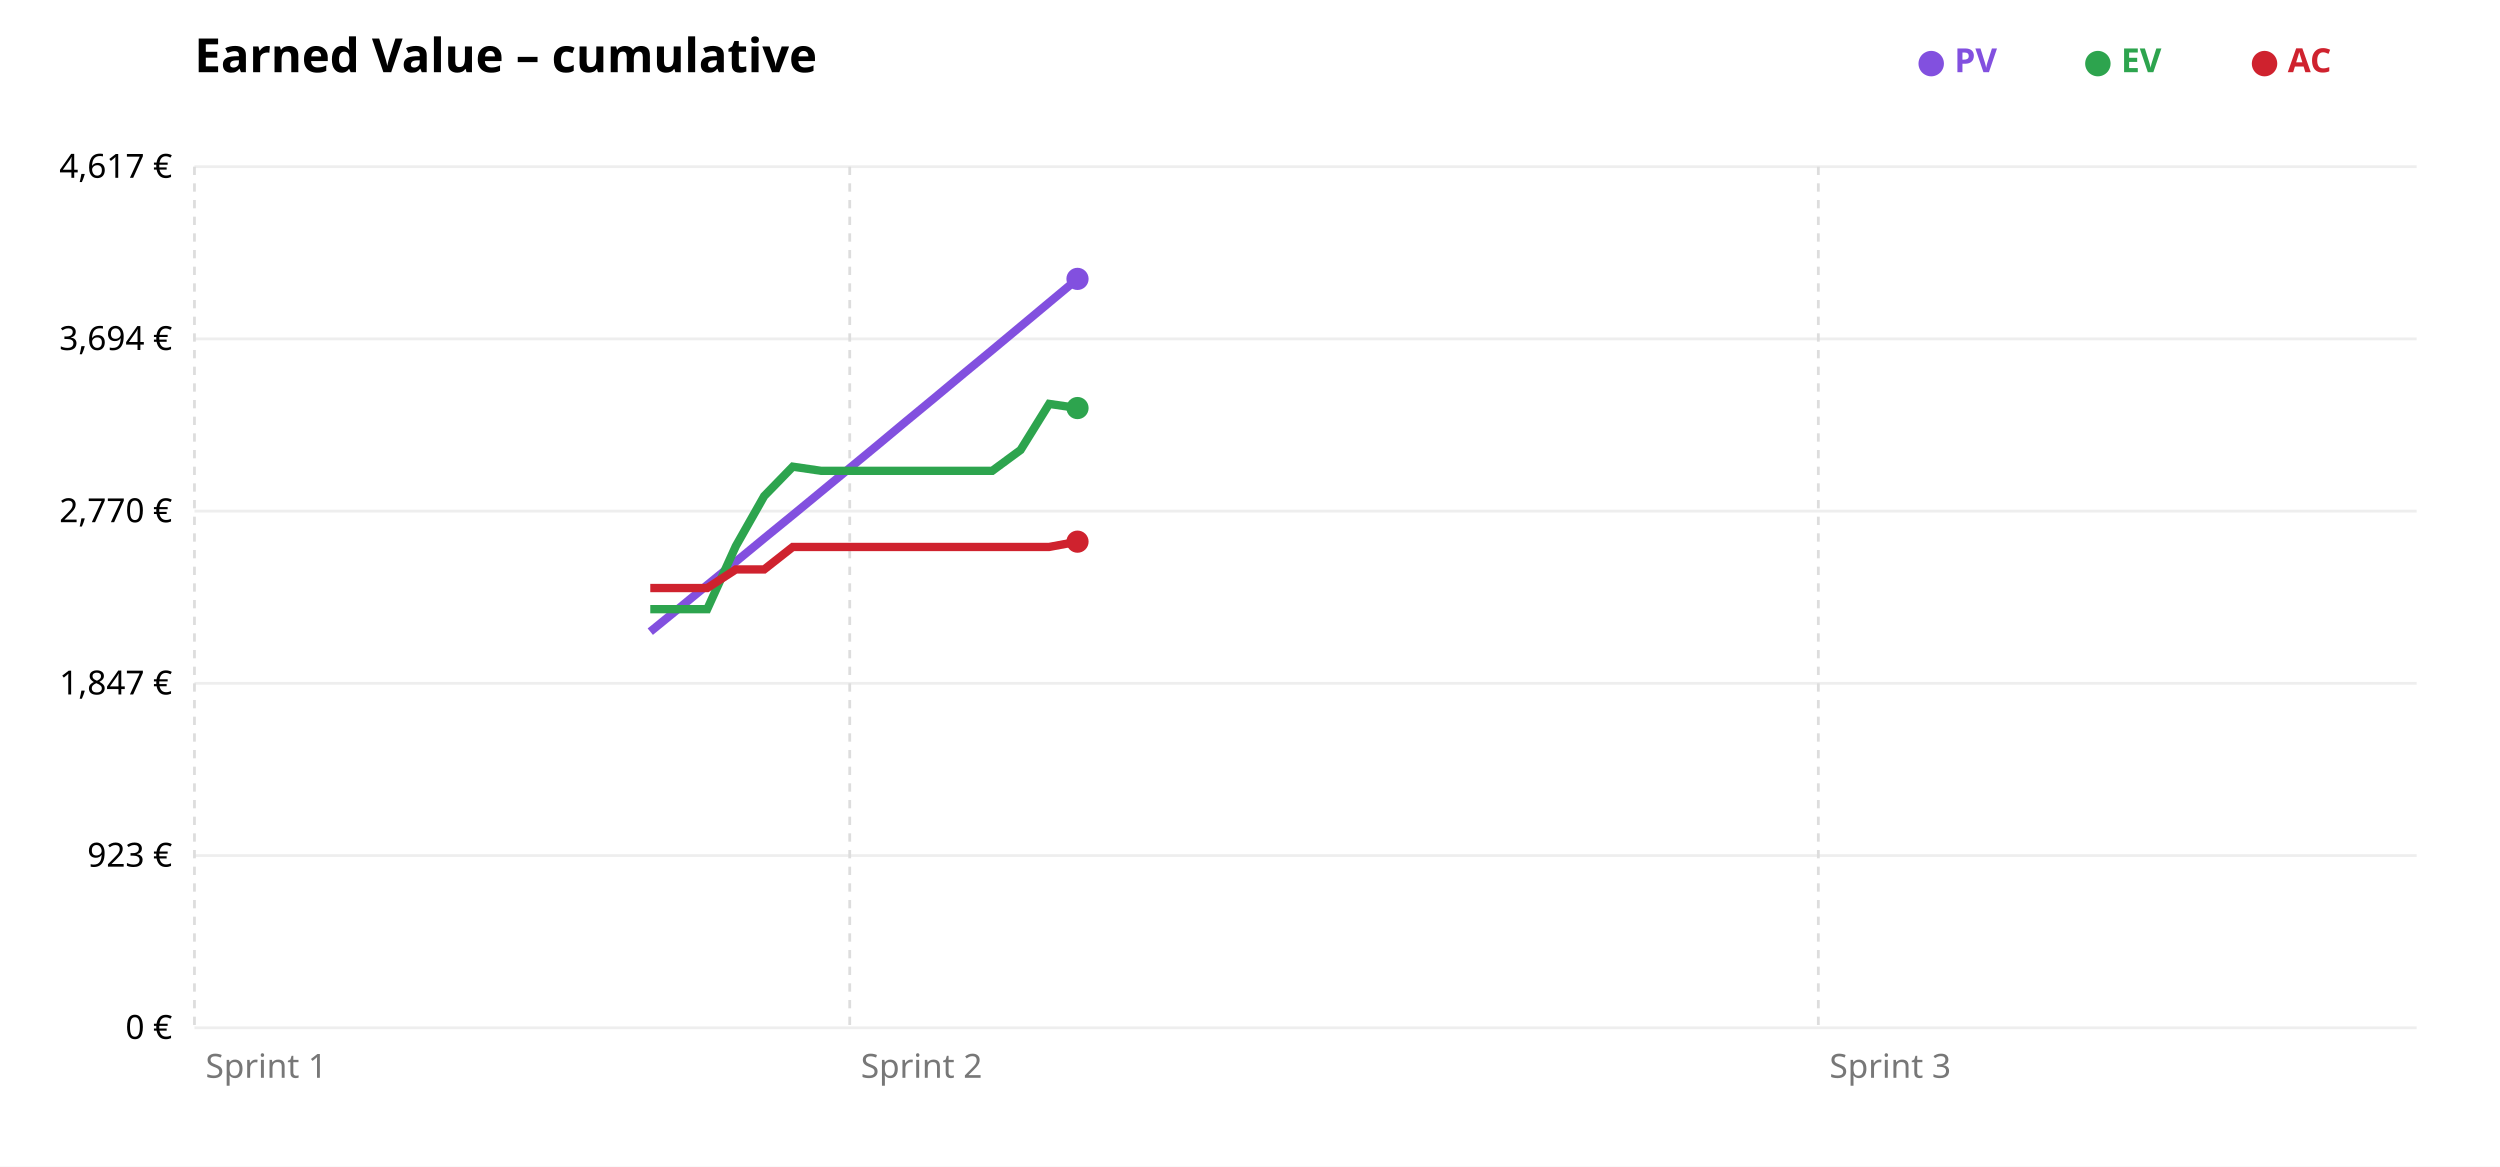
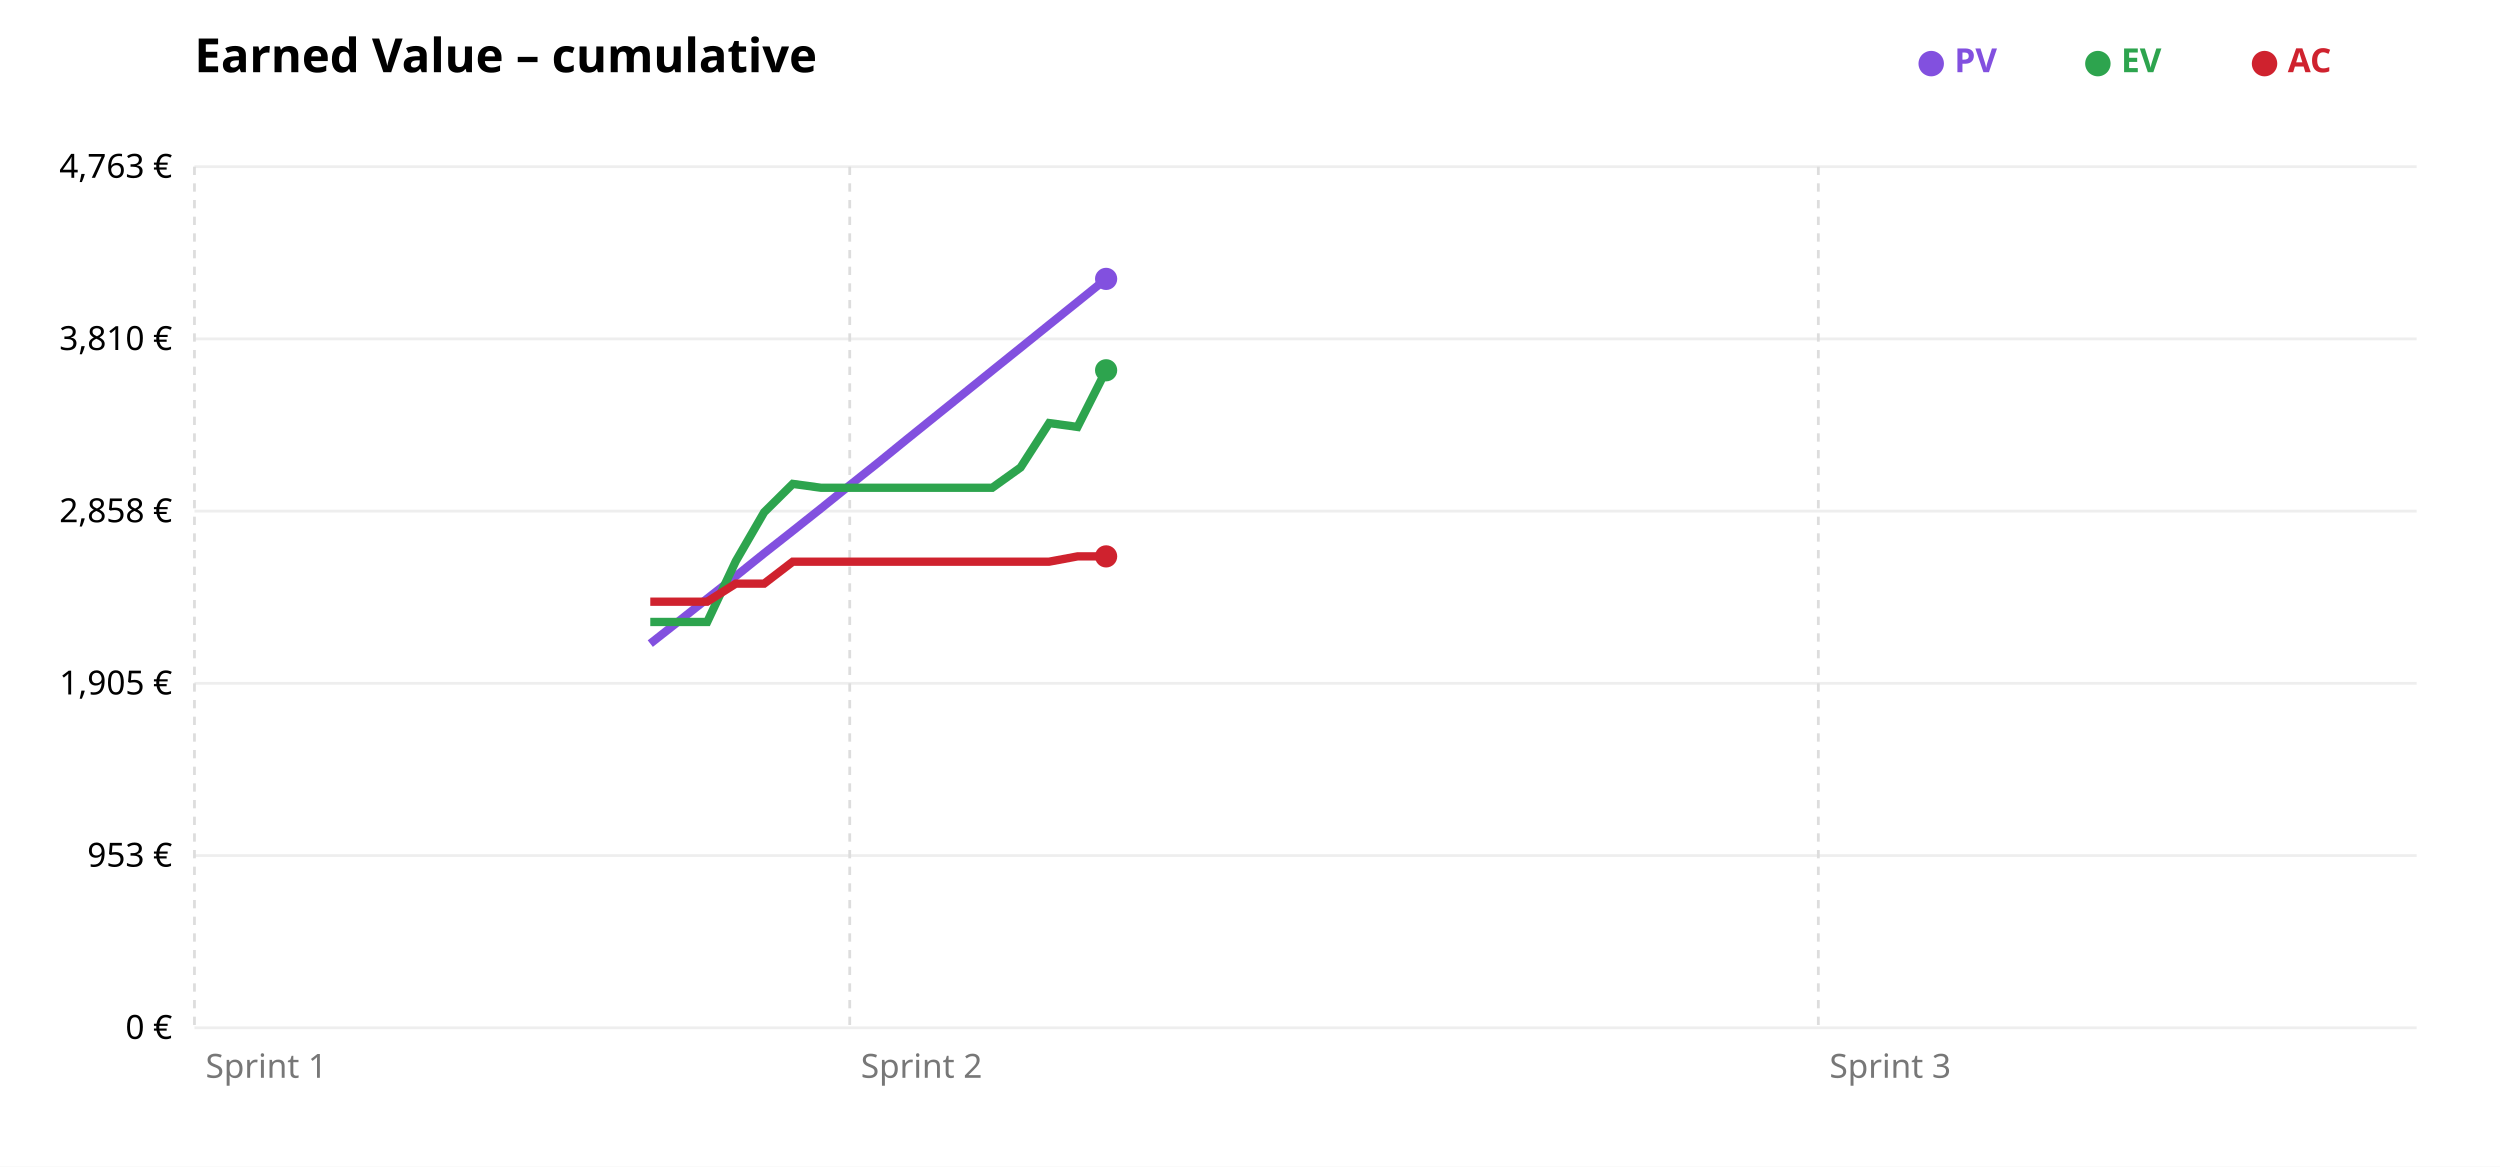
<svg xmlns="http://www.w3.org/2000/svg" width="900" height="420" font-family="sans-serif" font-size="12">
  <rect width="100%" height="100%" fill="white" />
  <text x="70" y="26" font-size="17" font-weight="bold">Earned Value – cumulative</text>
  <line x1="70" y1="370.0" x2="870" y2="370.0" stroke="#eee" />
  <text x="62" y="374.0" text-anchor="end">0 €</text>
  <line x1="70" y1="308.0" x2="870" y2="308.0" stroke="#eee" />
-   <text x="62" y="312.0" text-anchor="end">923 €</text>
+   <text x="62" y="312.0" text-anchor="end">953 €</text>
  <line x1="70" y1="246.0" x2="870" y2="246.0" stroke="#eee" />
-   <text x="62" y="250.0" text-anchor="end">1,847 €</text>
+   <text x="62" y="250.0" text-anchor="end">1,905 €</text>
  <line x1="70" y1="184.0" x2="870" y2="184.0" stroke="#eee" />
-   <text x="62" y="188.0" text-anchor="end">2,770 €</text>
+   <text x="62" y="188.0" text-anchor="end">2,858 €</text>
  <line x1="70" y1="122.0" x2="870" y2="122.0" stroke="#eee" />
-   <text x="62" y="126.0" text-anchor="end">3,694 €</text>
+   <text x="62" y="126.0" text-anchor="end">3,810 €</text>
  <line x1="70" y1="60.0" x2="870" y2="60.0" stroke="#eee" />
-   <text x="62" y="64.0" text-anchor="end">4,617 €</text>
+   <text x="62" y="64.0" text-anchor="end">4,763 €</text>
  <line x1="70.0" y1="60" x2="70.0" y2="370" stroke="#ddd" stroke-dasharray="3 3" />
  <text x="74.0" y="388" fill="#777">Sprint 1</text>
  <line x1="305.9" y1="60" x2="305.9" y2="370" stroke="#ddd" stroke-dasharray="3 3" />
  <text x="309.9" y="388" fill="#777">Sprint 2</text>
  <line x1="654.6" y1="60" x2="654.6" y2="370" stroke="#ddd" stroke-dasharray="3 3" />
  <text x="658.6" y="388" fill="#777">Sprint 3</text>
-   <polyline points="234.1,227.4 244.4,219.0 254.6,210.6 264.9,202.2 275.1,193.8 285.4,185.4 295.6,177.0 305.9,168.5 316.2,160.0 326.4,151.5 336.7,143.0 346.9,134.5 357.2,126.0 367.4,117.5 377.7,108.9 387.9,100.4" fill="none" stroke="#8250df" stroke-width="3" />
-   <circle cx="387.9" cy="100.4" r="4" fill="#8250df" />
+   <polyline points="234.1,231.7 244.4,223.6 254.6,215.5 264.9,207.4 275.1,199.2 285.4,191.1 295.6,183.0 305.9,174.7 316.2,166.5 326.4,158.2 336.7,149.9 346.9,141.7 357.2,133.4 367.4,125.2 377.7,116.9 387.9,108.7 398.2,100.4" fill="none" stroke="#8250df" stroke-width="3" />
+   <circle cx="398.2" cy="100.4" r="4" fill="#8250df" />
  <text x="690" y="26" fill="#8250df" font-weight="bold">● PV</text>
-   <polyline points="234.1,219.3 244.4,219.3 254.6,219.3 264.9,196.6 275.1,178.6 285.4,168.0 295.6,169.5 305.9,169.5 316.2,169.5 326.4,169.5 336.7,169.5 346.9,169.5 357.2,169.5 367.4,162.0 377.7,145.4 387.9,146.9" fill="none" stroke="#2da44e" stroke-width="3" />
-   <circle cx="387.9" cy="146.9" r="4" fill="#2da44e" />
+   <polyline points="234.1,223.9 244.4,223.9 254.6,223.9 264.9,202.0 275.1,184.4 285.4,174.2 295.6,175.6 305.9,175.6 316.2,175.6 326.4,175.6 336.7,175.6 346.9,175.6 357.2,175.6 367.4,168.3 377.7,152.3 387.9,153.7 398.2,133.3" fill="none" stroke="#2da44e" stroke-width="3" />
+   <circle cx="398.2" cy="133.3" r="4" fill="#2da44e" />
  <text x="750" y="26" fill="#2da44e" font-weight="bold">● EV</text>
-   <polyline points="234.1,211.7 244.4,211.7 254.6,211.7 264.9,205.0 275.1,205.0 285.4,196.9 295.6,196.9 305.9,196.9 316.2,196.9 326.4,196.9 336.7,196.9 346.9,196.9 357.2,196.9 367.4,196.9 377.7,196.9 387.9,195.0" fill="none" stroke="#cf222e" stroke-width="3" />
-   <circle cx="387.9" cy="195.0" r="4" fill="#cf222e" />
+   <polyline points="234.1,216.6 244.4,216.6 254.6,216.6 264.9,210.1 275.1,210.1 285.4,202.2 295.6,202.2 305.9,202.2 316.2,202.2 326.4,202.2 336.7,202.2 346.9,202.2 357.2,202.2 367.4,202.2 377.7,202.2 387.9,200.3 398.2,200.3" fill="none" stroke="#cf222e" stroke-width="3" />
+   <circle cx="398.2" cy="200.3" r="4" fill="#cf222e" />
  <text x="810" y="26" fill="#cf222e" font-weight="bold">● AC</text>
</svg>
